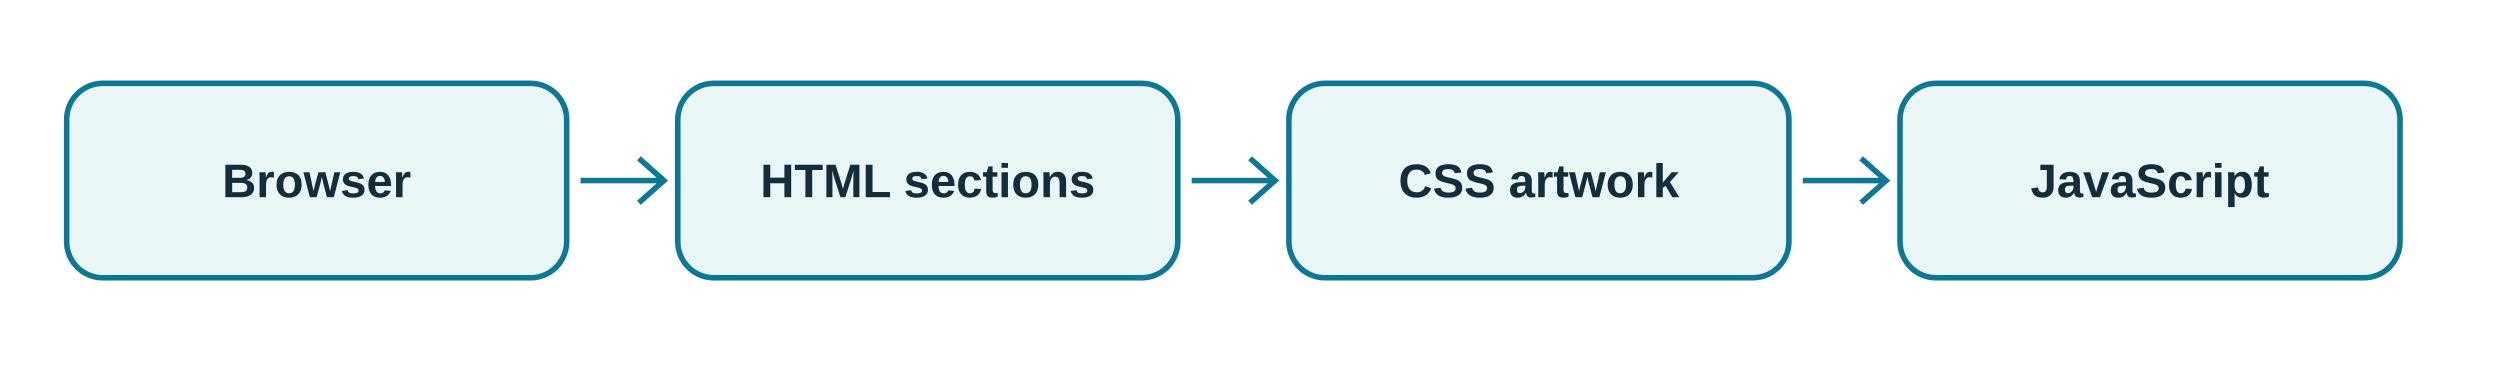
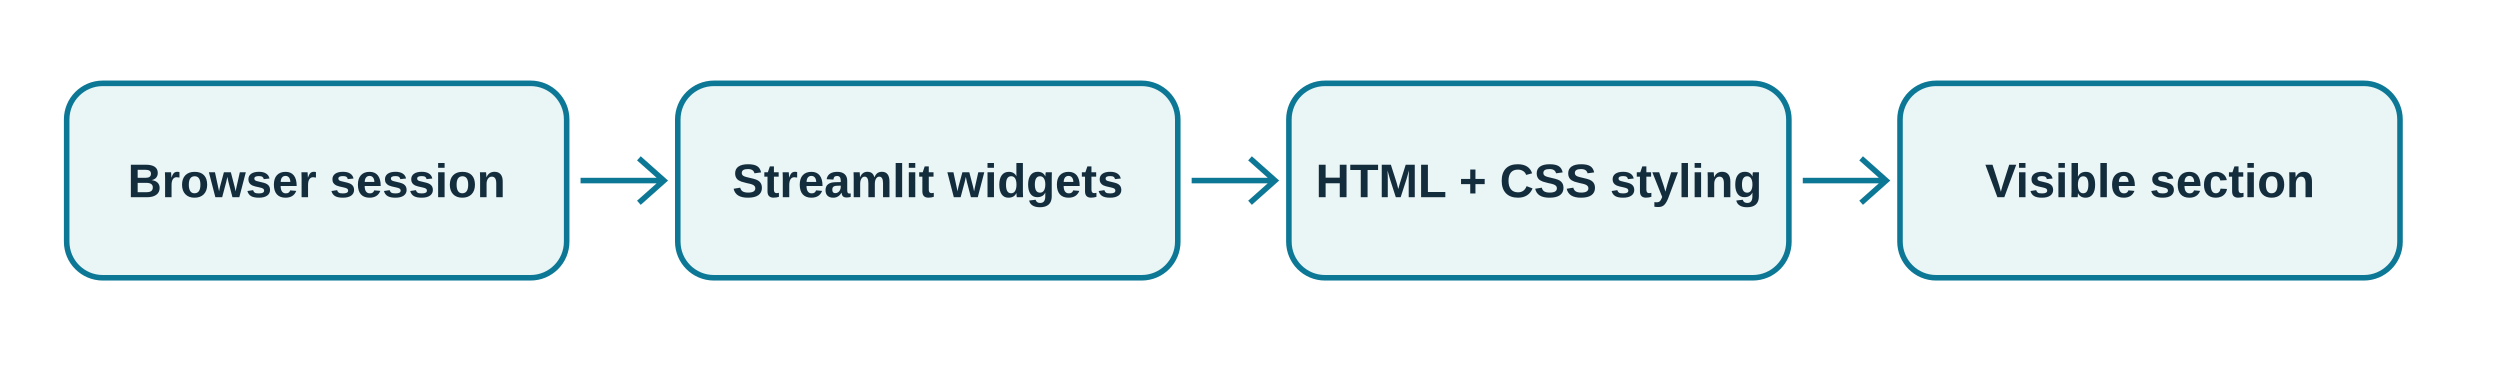
<svg xmlns="http://www.w3.org/2000/svg" viewBox="0 0 900 132" role="img" aria-label="Structure of Animated Portfolio">
  <rect x="24" y="30" width="180" height="70" rx="13" fill="#eaf5f6" stroke="#0d7896" stroke-width="2" />
-   <text x="114" y="71" text-anchor="middle" fill="#142d3d" font-family="Arial,sans-serif" font-size="17" font-weight="700">Browser</text>
+   <text x="114" y="71" text-anchor="middle" fill="#142d3d" font-family="Arial,sans-serif" font-size="17" font-weight="700">Browser session</text>
  <path d="M209,65 L239,65 M230,57 L239,65 L230,73" fill="none" stroke="#0d7896" stroke-width="2" />
  <rect x="244" y="30" width="180" height="70" rx="13" fill="#eaf5f6" stroke="#0d7896" stroke-width="2" />
-   <text x="334" y="71" text-anchor="middle" fill="#142d3d" font-family="Arial,sans-serif" font-size="17" font-weight="700">HTML sections</text>
+   <text x="334" y="71" text-anchor="middle" fill="#142d3d" font-family="Arial,sans-serif" font-size="17" font-weight="700">Streamlit widgets</text>
  <path d="M429,65 L459,65 M450,57 L459,65 L450,73" fill="none" stroke="#0d7896" stroke-width="2" />
  <rect x="464" y="30" width="180" height="70" rx="13" fill="#eaf5f6" stroke="#0d7896" stroke-width="2" />
-   <text x="554" y="71" text-anchor="middle" fill="#142d3d" font-family="Arial,sans-serif" font-size="17" font-weight="700">CSS artwork</text>
+   <text x="554" y="71" text-anchor="middle" fill="#142d3d" font-family="Arial,sans-serif" font-size="17" font-weight="700">HTML + CSS styling</text>
  <path d="M649,65 L679,65 M670,57 L679,65 L670,73" fill="none" stroke="#0d7896" stroke-width="2" />
  <rect x="684" y="30" width="180" height="70" rx="13" fill="#eaf5f6" stroke="#0d7896" stroke-width="2" />
-   <text x="774" y="71" text-anchor="middle" fill="#142d3d" font-family="Arial,sans-serif" font-size="17" font-weight="700">JavaScript</text>
+   <text x="774" y="71" text-anchor="middle" fill="#142d3d" font-family="Arial,sans-serif" font-size="17" font-weight="700">Visible section</text>
</svg>
